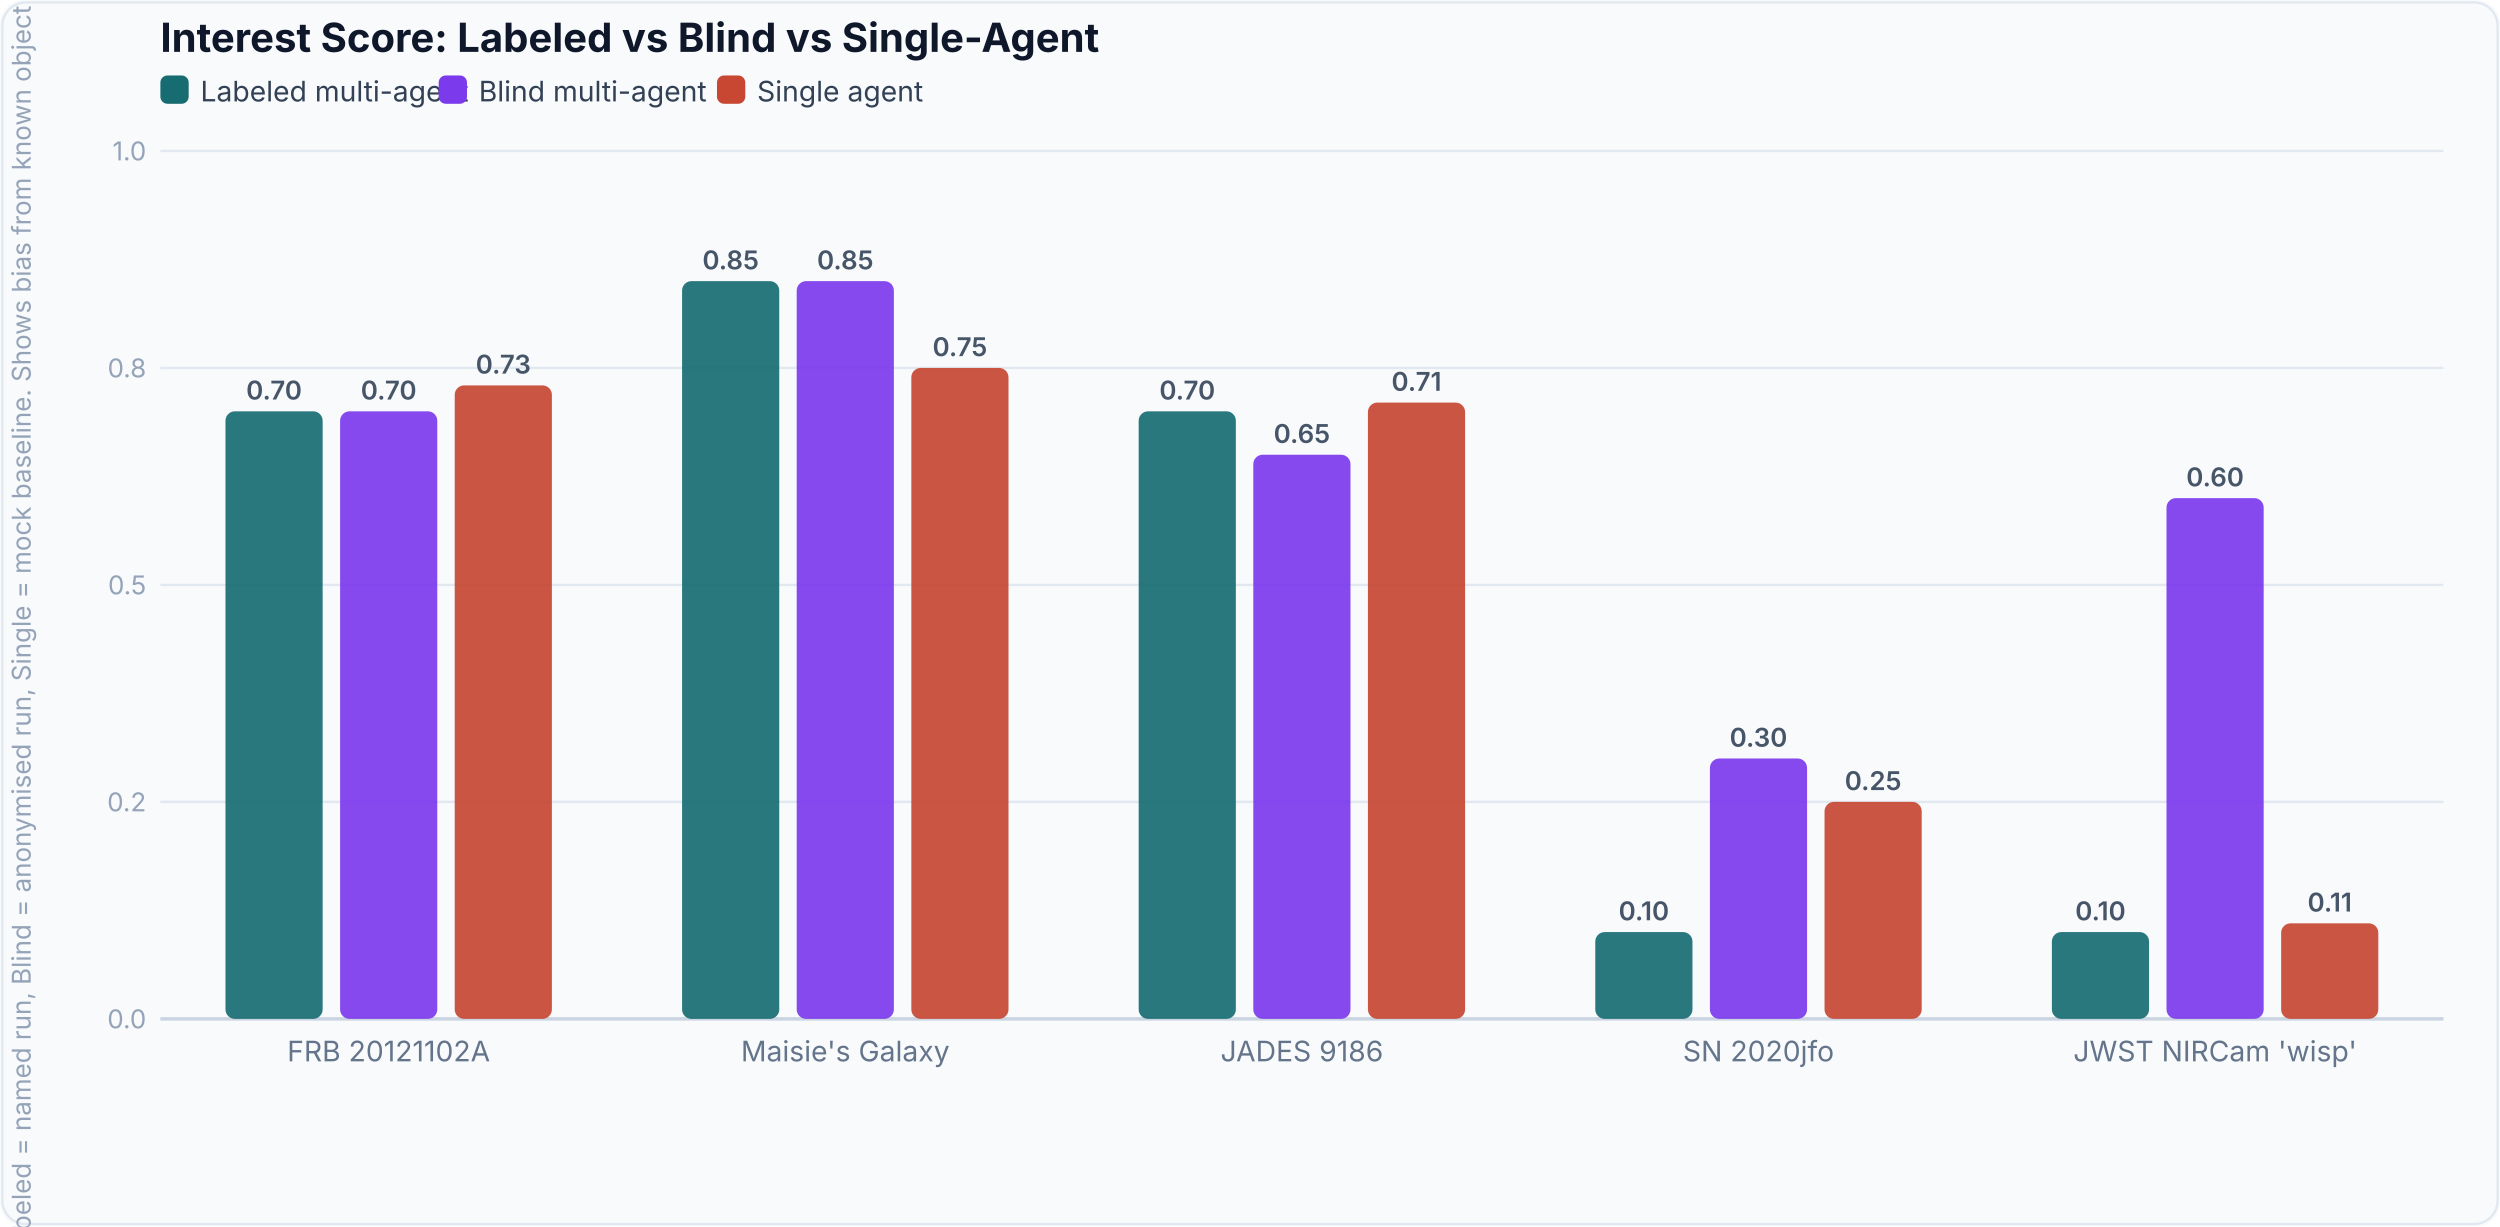
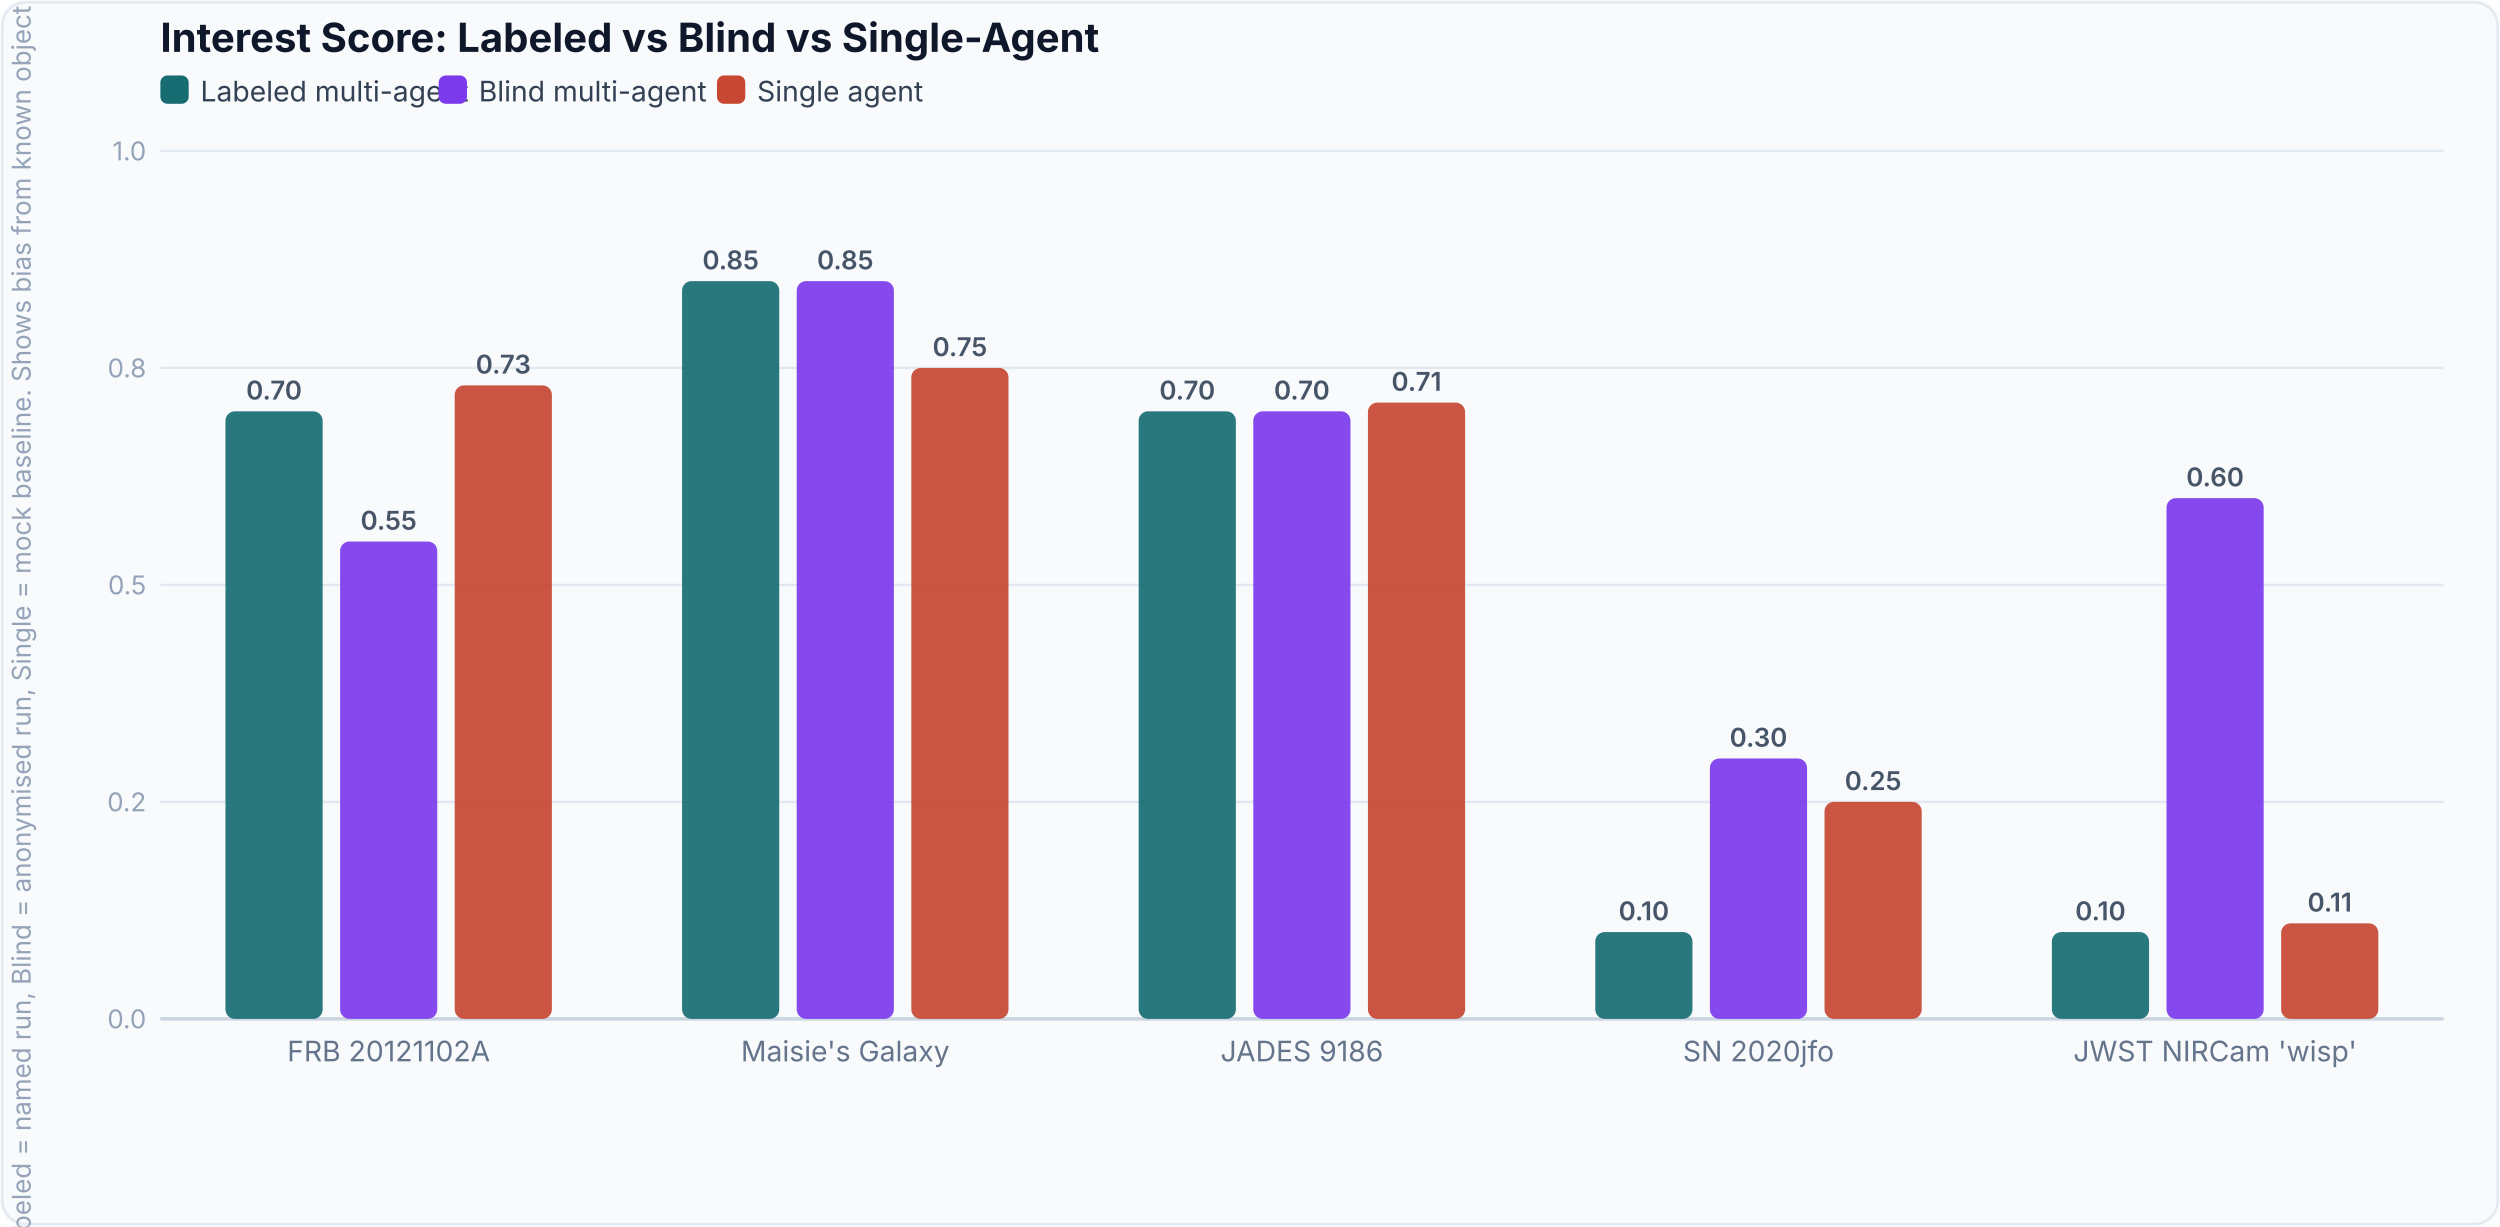
<svg xmlns="http://www.w3.org/2000/svg" viewBox="0 0 1060 520" role="img">
  <style>text{font-family:'Inter',system-ui,Arial,sans-serif;fill:#1e293b}.dim{fill:#94a3b8}.grid{stroke:#e2e8f0;stroke-width:1}.axis{stroke:#cbd5e1;stroke-width:1.5}.val{font-size:11px;font-weight:600;fill:#475569}.lbl{font-size:12px;fill:#64748b}.title{font-size:17px;font-weight:700;fill:#0f172a}.ylbl{font-size:11px;fill:#94a3b8}.leg-text{font-size:12px;fill:#334155}</style>
  <rect width="1060" height="520" fill="#f8fafc" rx="10" />
  <rect x="1" y="1" width="1058" height="518" fill="none" stroke="#e2e8f0" stroke-width="1" rx="10" />
  <text class="title" x="68" y="22">Interest Score: Labeled vs Blind vs Single-Agent</text>
  <rect x="68" y="32" width="12" height="12" rx="3" fill="#176c72" />
  <text class="leg-text" x="85" y="43">Labeled multi-agent</text>
  <rect x="186" y="32" width="12" height="12" rx="3" fill="#7c3aed" />
  <text class="leg-text" x="203" y="43">Blind multi-agent</text>
  <rect x="304" y="32" width="12" height="12" rx="3" fill="#c74732" />
  <text class="leg-text" x="321" y="43">Single agent</text>
  <line class="grid" x1="68" y1="432.0" x2="1036" y2="432.0" />
  <text class="ylbl" x="62" y="436.0" text-anchor="end">0.0</text>
  <line class="grid" x1="68" y1="340.0" x2="1036" y2="340.0" />
  <text class="ylbl" x="62" y="344.0" text-anchor="end">0.2</text>
  <line class="grid" x1="68" y1="248.0" x2="1036" y2="248.0" />
  <text class="ylbl" x="62" y="252.0" text-anchor="end">0.5</text>
  <line class="grid" x1="68" y1="156.0" x2="1036" y2="156.0" />
  <text class="ylbl" x="62" y="160.0" text-anchor="end">0.8</text>
  <line class="grid" x1="68" y1="64.0" x2="1036" y2="64.0" />
  <text class="ylbl" x="62" y="68.0" text-anchor="end">1.0</text>
  <line class="axis" x1="68" y1="432" x2="1036" y2="432" />
  <rect x="95.6" y="174.4" width="41.2" height="257.6" rx="4" fill="#176c72" opacity="0.92" />
  <text class="val" x="116.2" y="169.4" text-anchor="middle">0.70</text>
-   <rect x="144.2" y="174.4" width="41.2" height="257.6" rx="4" fill="#7c3aed" opacity="0.92" />
-   <text class="val" x="164.8" y="169.4" text-anchor="middle">0.70</text>
+   <rect x="144.2" y="229.6" width="41.2" height="202.4" rx="4" fill="#7c3aed" opacity="0.92" />
+   <text class="val" x="164.8" y="224.6" text-anchor="middle">0.55</text>
  <rect x="192.8" y="163.4" width="41.2" height="268.6" rx="4" fill="#c74732" opacity="0.92" />
  <text class="val" x="213.4" y="158.4" text-anchor="middle">0.73</text>
  <text class="lbl" x="164.8" y="450.0" text-anchor="middle">FRB 20121102A</text>
  <rect x="289.2" y="119.2" width="41.2" height="312.8" rx="4" fill="#176c72" opacity="0.92" />
  <text class="val" x="309.8" y="114.2" text-anchor="middle">0.85</text>
  <rect x="337.8" y="119.2" width="41.2" height="312.8" rx="4" fill="#7c3aed" opacity="0.92" />
  <text class="val" x="358.4" y="114.2" text-anchor="middle">0.85</text>
  <rect x="386.4" y="156.0" width="41.2" height="276.0" rx="4" fill="#c74732" opacity="0.92" />
  <text class="val" x="407.0" y="151.0" text-anchor="middle">0.75</text>
  <text class="lbl" x="358.4" y="450.0" text-anchor="middle">Maisie's Galaxy</text>
  <rect x="482.8" y="174.4" width="41.2" height="257.6" rx="4" fill="#176c72" opacity="0.92" />
  <text class="val" x="503.4" y="169.4" text-anchor="middle">0.70</text>
-   <rect x="531.4" y="192.8" width="41.2" height="239.2" rx="4" fill="#7c3aed" opacity="0.92" />
-   <text class="val" x="552.0" y="187.8" text-anchor="middle">0.65</text>
+   <rect x="531.4" y="174.4" width="41.2" height="257.6" rx="4" fill="#7c3aed" opacity="0.92" />
+   <text class="val" x="552.0" y="169.4" text-anchor="middle">0.70</text>
  <rect x="580.0" y="170.7" width="41.2" height="261.3" rx="4" fill="#c74732" opacity="0.92" />
  <text class="val" x="600.6" y="165.7" text-anchor="middle">0.71</text>
  <text class="lbl" x="552.0" y="450.0" text-anchor="middle">JADES 9186</text>
  <rect x="676.4" y="395.2" width="41.2" height="36.8" rx="4" fill="#176c72" opacity="0.92" />
  <text class="val" x="697.0" y="390.2" text-anchor="middle">0.10</text>
  <rect x="725.0" y="321.6" width="41.2" height="110.4" rx="4" fill="#7c3aed" opacity="0.92" />
  <text class="val" x="745.6" y="316.6" text-anchor="middle">0.30</text>
  <rect x="773.6" y="340.0" width="41.2" height="92.0" rx="4" fill="#c74732" opacity="0.92" />
  <text class="val" x="794.2" y="335.0" text-anchor="middle">0.25</text>
  <text class="lbl" x="745.6" y="450.0" text-anchor="middle">SN 2020jfo</text>
  <rect x="870.0" y="395.2" width="41.2" height="36.8" rx="4" fill="#176c72" opacity="0.92" />
  <text class="val" x="890.6" y="390.2" text-anchor="middle">0.10</text>
  <rect x="918.6" y="211.2" width="41.2" height="220.8" rx="4" fill="#7c3aed" opacity="0.92" />
  <text class="val" x="939.2" y="206.2" text-anchor="middle">0.60</text>
  <rect x="967.2" y="391.5" width="41.2" height="40.5" rx="4" fill="#c74732" opacity="0.92" />
  <text class="val" x="987.8" y="386.5" text-anchor="middle">0.11</text>
  <text class="lbl" x="939.2" y="450.0" text-anchor="middle">JWST NIRCam 'wisp'</text>
  <text class="ylbl" transform="translate(13,248.0) rotate(-90)" text-anchor="middle">Labeled = named run, Blind = anonymised run, Single = mock baseline. Shows bias from known object names.</text>
</svg>
